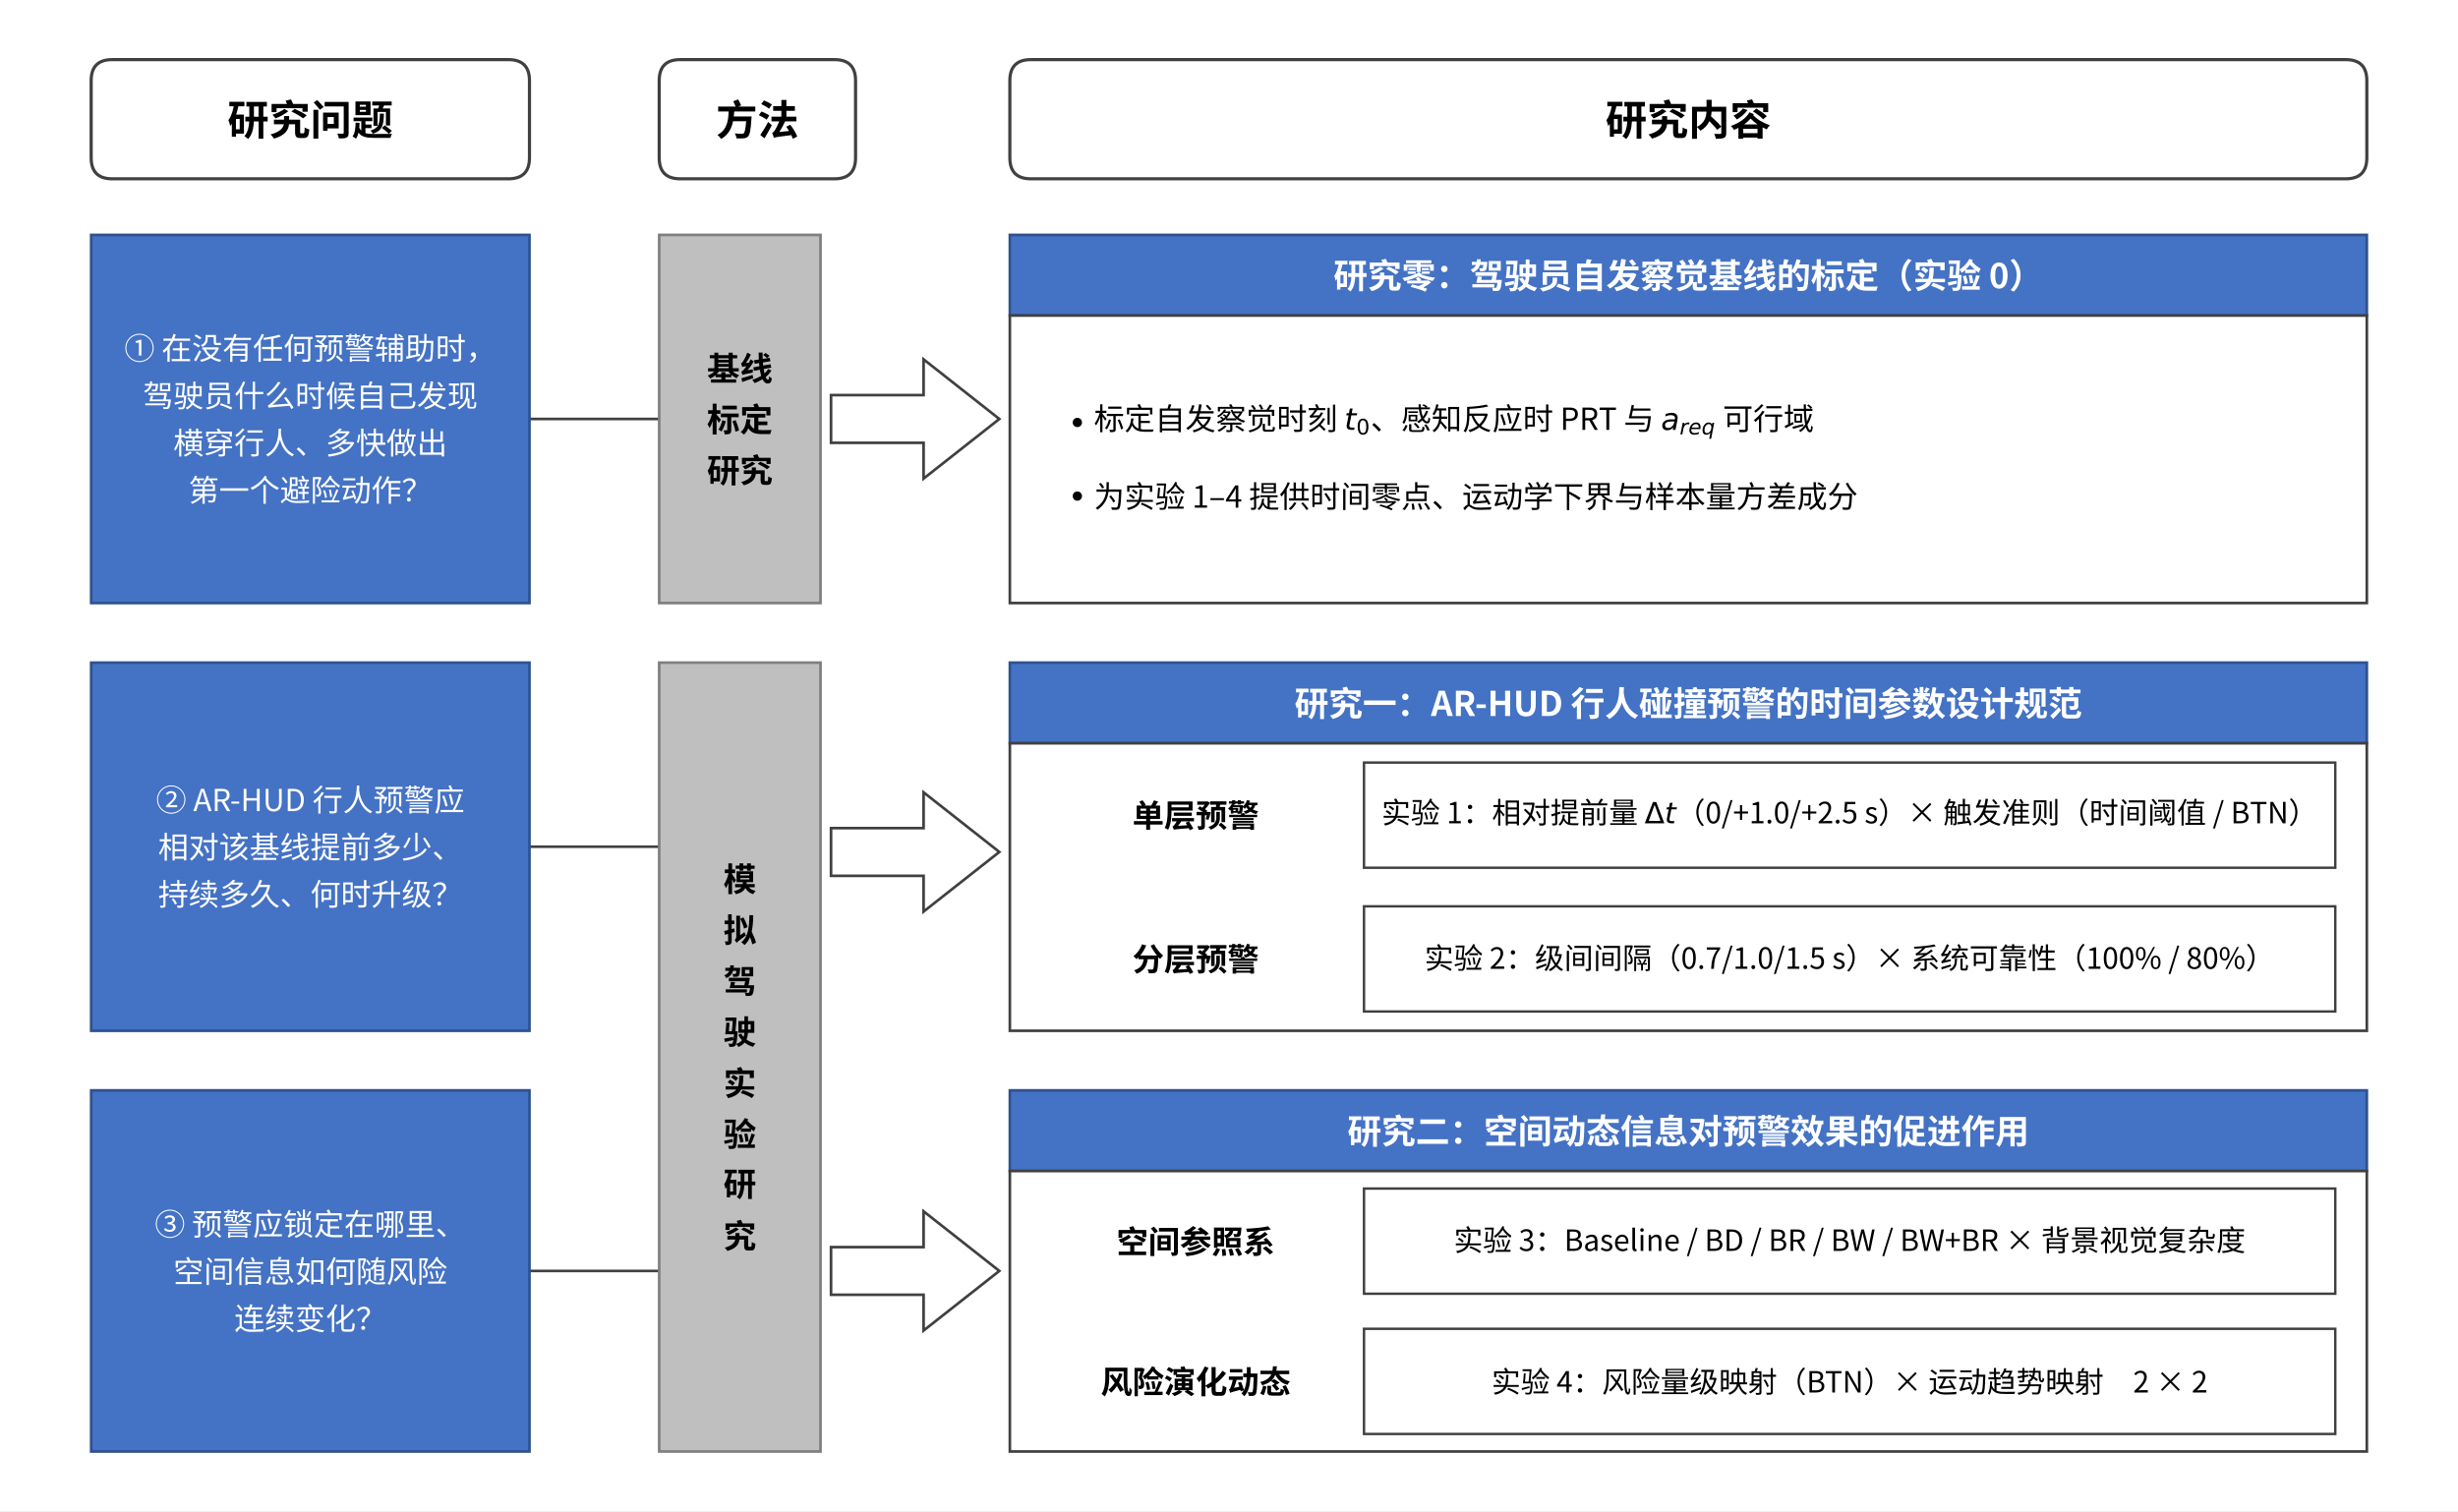
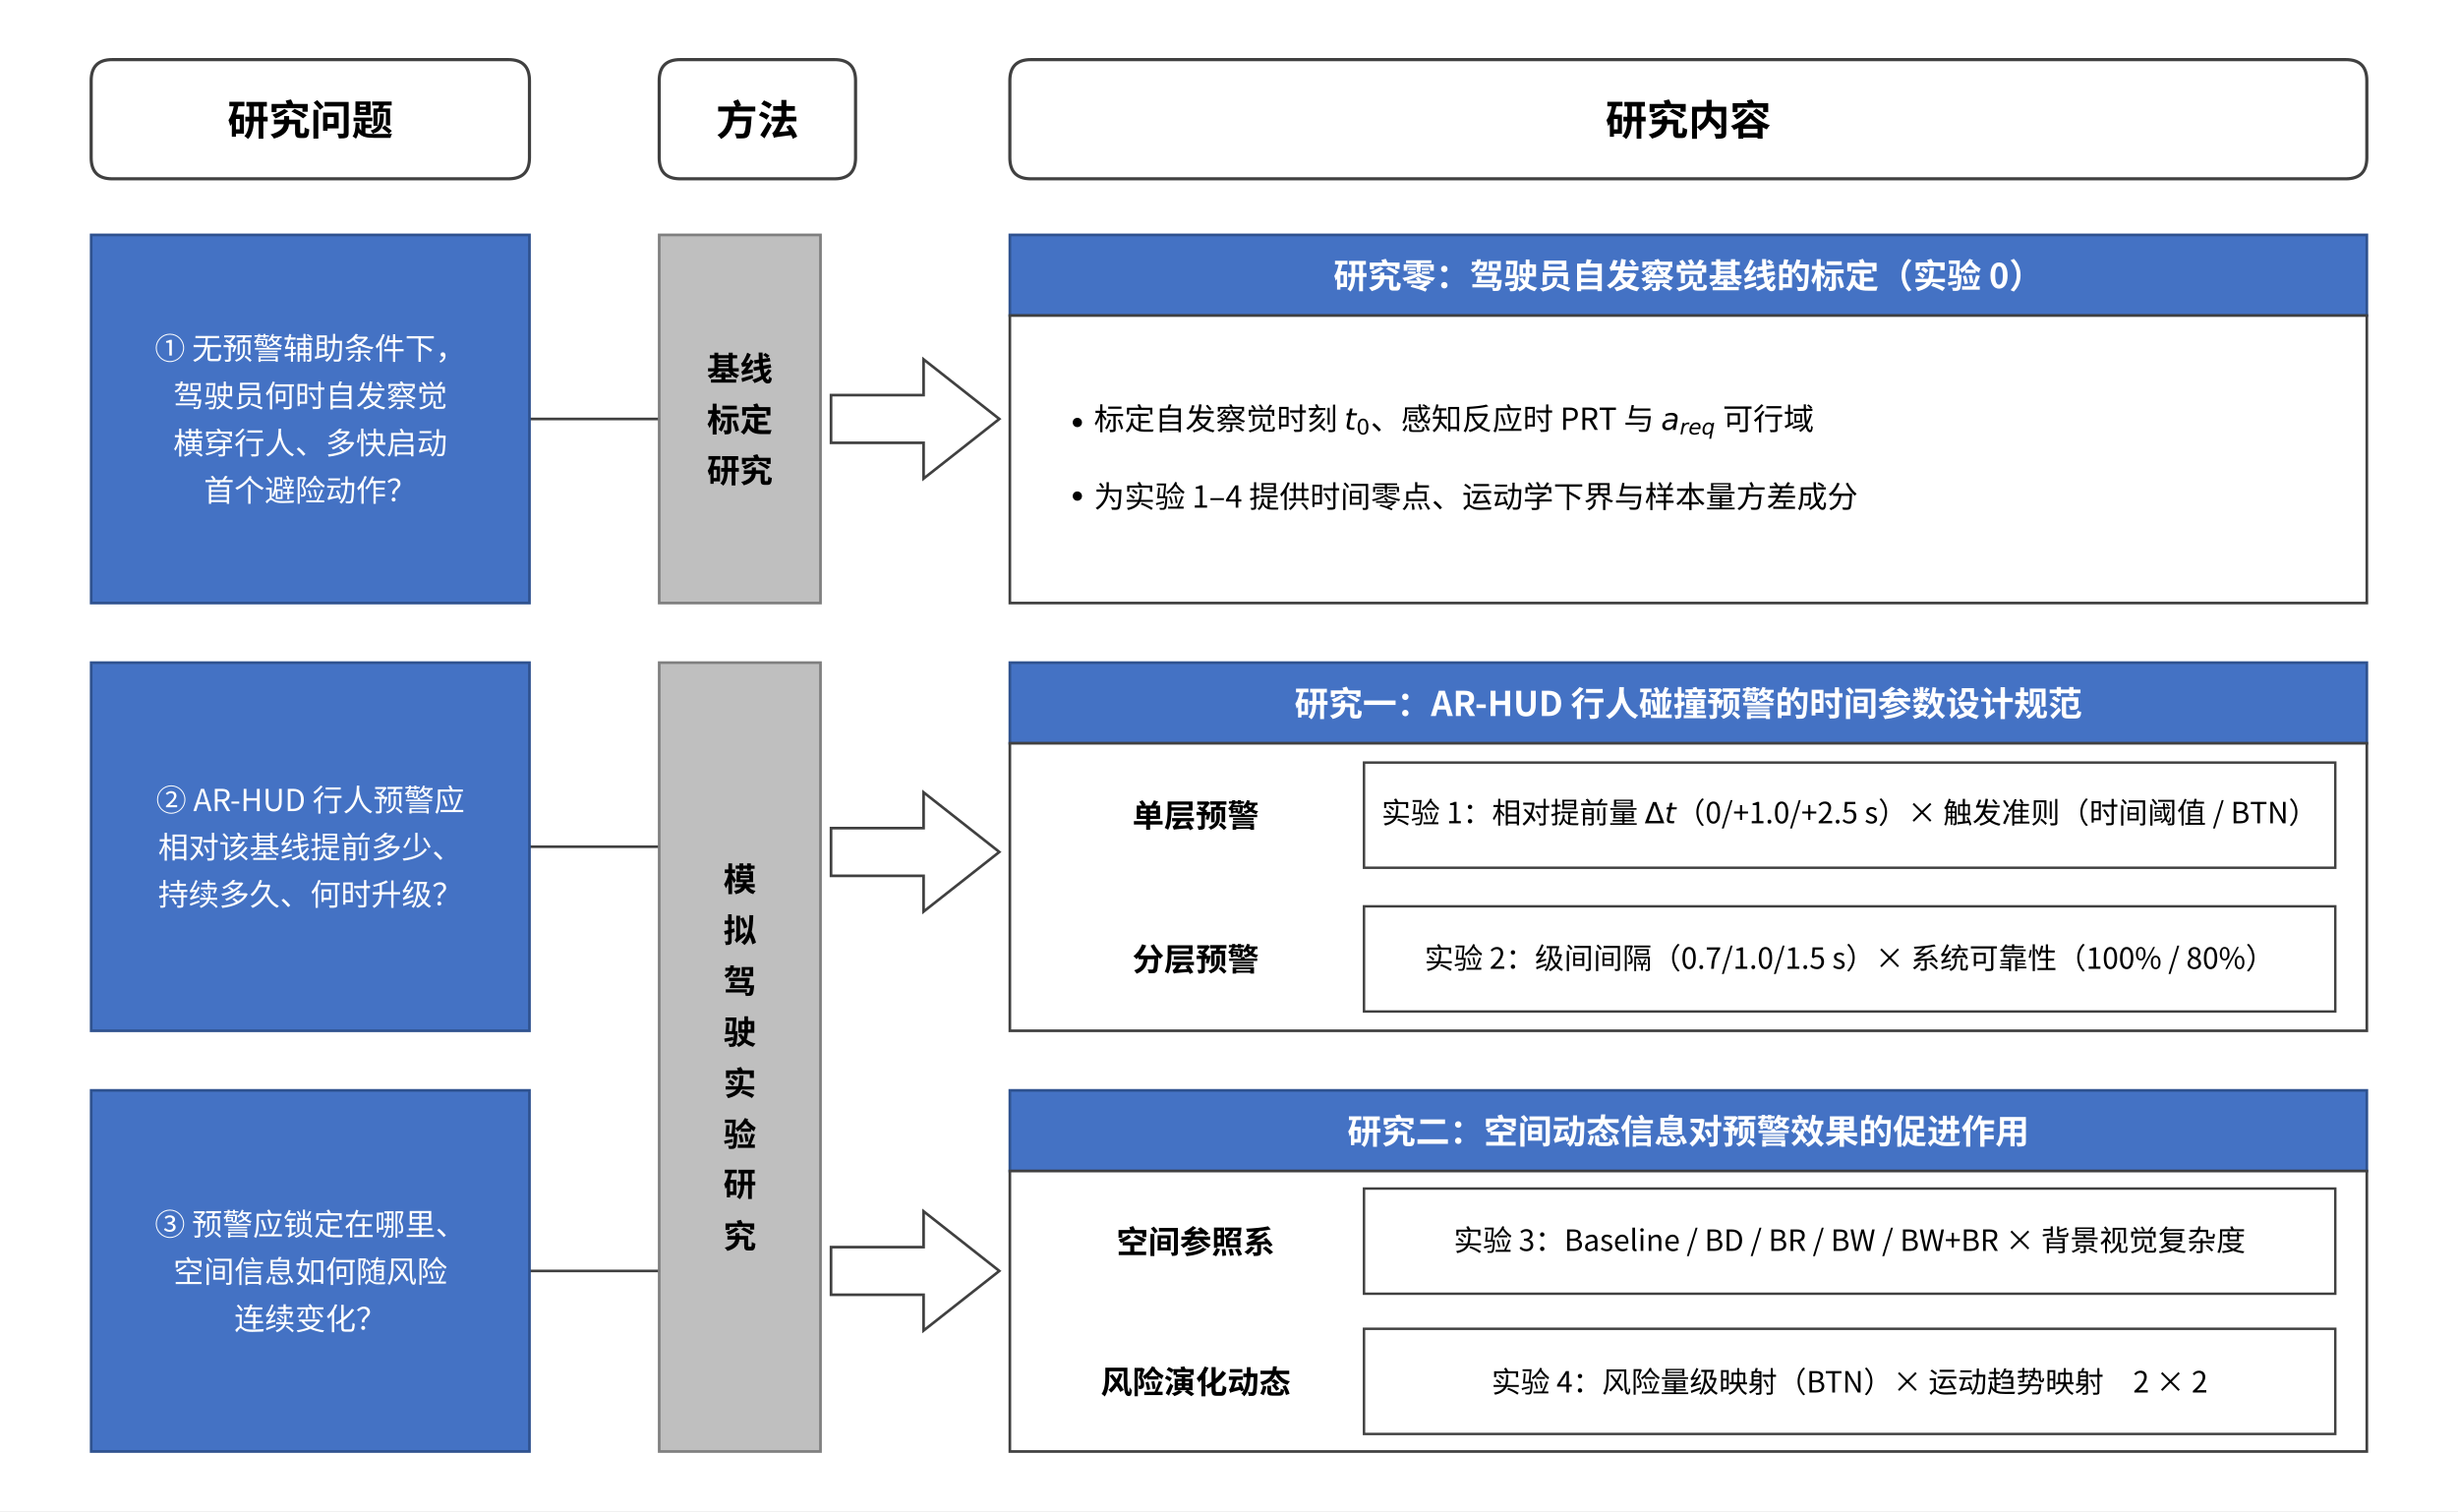
<svg xmlns="http://www.w3.org/2000/svg" width="1009.44pt" height="620.64pt" viewBox="0 0 1009.44 620.64" version="1.1">
  <defs>
    <style type="text/css">*{stroke-linejoin: round; stroke-linecap: butt}</style>
  </defs>
  <g id="figure_1">
    <g id="patch_1">
      <path d="M 0 620.64  L 1009.44 620.64  L 1009.44 -0  L 0 -0  z " style="fill: #ffffff" />
    </g>
    <g id="axes_1">
      <g id="line2d_1">
-         <path d="M 217.44 172.08  L 270.72 172.08  " clip-path="url(#p576bc8584f)" style="fill: none; stroke: #404040; stroke-width: 1.1; stroke-linecap: square" />
+         <path d="M 217.44 172.08  L 270.72 172.08  " clip-path="url(#p6efbdb884e)" style="fill: none; stroke: #404040; stroke-width: 1.1; stroke-linecap: square" />
      </g>
      <g id="line2d_2">
-         <path d="M 217.44 347.76  L 270.72 347.76  " clip-path="url(#p576bc8584f)" style="fill: none; stroke: #404040; stroke-width: 1.1; stroke-linecap: square" />
+         <path d="M 217.44 347.76  L 270.72 347.76  " clip-path="url(#p6efbdb884e)" style="fill: none; stroke: #404040; stroke-width: 1.1; stroke-linecap: square" />
      </g>
      <g id="line2d_3">
-         <path d="M 217.44 522  L 270.72 522  " clip-path="url(#p576bc8584f)" style="fill: none; stroke: #404040; stroke-width: 1.1; stroke-linecap: square" />
+         <path d="M 217.44 522  L 270.72 522  " clip-path="url(#p6efbdb884e)" style="fill: none; stroke: #404040; stroke-width: 1.1; stroke-linecap: square" />
      </g>
      <g id="patch_2">
-         <path d="M 46.08 24.48  L 208.8 24.48  Q 217.44 24.48 217.44 33.12  L 217.44 64.8  Q 217.44 73.44 208.8 73.44  L 46.08 73.44  Q 37.44 73.44 37.44 64.8  L 37.44 33.12  Q 37.44 24.48 46.08 24.48  z " clip-path="url(#p576bc8584f)" style="fill: #ffffff; stroke: #404040; stroke-width: 1.3; stroke-linejoin: miter" />
+         <path d="M 46.08 24.48  L 208.8 24.48  Q 217.44 24.48 217.44 33.12  L 217.44 64.8  Q 217.44 73.44 208.8 73.44  L 46.08 73.44  Q 37.44 73.44 37.44 64.8  L 37.44 33.12  Q 37.44 24.48 46.08 24.48  z " clip-path="url(#p6efbdb884e)" style="fill: #ffffff; stroke: #404040; stroke-width: 1.3; stroke-linejoin: miter" />
      </g>
      <g id="patch_3">
-         <path d="M 279.36 24.48  L 342.72 24.48  Q 351.36 24.48 351.36 33.12  L 351.36 64.8  Q 351.36 73.44 342.72 73.44  L 279.36 73.44  Q 270.72 73.44 270.72 64.8  L 270.72 33.12  Q 270.72 24.48 279.36 24.48  z " clip-path="url(#p576bc8584f)" style="fill: #ffffff; stroke: #404040; stroke-width: 1.3; stroke-linejoin: miter" />
+         <path d="M 279.36 24.48  L 342.72 24.48  Q 351.36 24.48 351.36 33.12  L 351.36 64.8  Q 351.36 73.44 342.72 73.44  L 279.36 73.44  Q 270.72 73.44 270.72 64.8  L 270.72 33.12  Q 270.72 24.48 279.36 24.48  z " clip-path="url(#p6efbdb884e)" style="fill: #ffffff; stroke: #404040; stroke-width: 1.3; stroke-linejoin: miter" />
      </g>
      <g id="patch_4">
-         <path d="M 423.36 24.48  L 963.36 24.48  Q 972 24.48 972 33.12  L 972 64.8  Q 972 73.44 963.36 73.44  L 423.36 73.44  Q 414.72 73.44 414.72 64.8  L 414.72 33.12  Q 414.72 24.48 423.36 24.48  z " clip-path="url(#p576bc8584f)" style="fill: #ffffff; stroke: #404040; stroke-width: 1.3; stroke-linejoin: miter" />
+         <path d="M 423.36 24.48  L 963.36 24.48  Q 972 24.48 972 33.12  L 972 64.8  Q 972 73.44 963.36 73.44  L 423.36 73.44  Q 414.72 73.44 414.72 64.8  L 414.72 33.12  Q 414.72 24.48 423.36 24.48  z " clip-path="url(#p6efbdb884e)" style="fill: #ffffff; stroke: #404040; stroke-width: 1.3; stroke-linejoin: miter" />
      </g>
      <g id="patch_5">
-         <path d="M 37.44 96.48  L 217.44 96.48  L 217.44 247.68  L 37.44 247.68  z " clip-path="url(#p576bc8584f)" style="fill: #4472c4; stroke: #2f528f; stroke-width: 1.1; stroke-linejoin: miter" />
+         <path d="M 37.44 96.48  L 217.44 96.48  L 217.44 247.68  L 37.44 247.68  z " clip-path="url(#p6efbdb884e)" style="fill: #4472c4; stroke: #2f528f; stroke-width: 1.1; stroke-linejoin: miter" />
      </g>
      <g id="patch_6">
-         <path d="M 37.44 272.16  L 217.44 272.16  L 217.44 423.36  L 37.44 423.36  z " clip-path="url(#p576bc8584f)" style="fill: #4472c4; stroke: #2f528f; stroke-width: 1.1; stroke-linejoin: miter" />
+         <path d="M 37.44 272.16  L 217.44 272.16  L 217.44 423.36  L 37.44 423.36  z " clip-path="url(#p6efbdb884e)" style="fill: #4472c4; stroke: #2f528f; stroke-width: 1.1; stroke-linejoin: miter" />
      </g>
      <g id="patch_7">
-         <path d="M 37.44 447.84  L 217.44 447.84  L 217.44 596.16  L 37.44 596.16  z " clip-path="url(#p576bc8584f)" style="fill: #4472c4; stroke: #2f528f; stroke-width: 1.1; stroke-linejoin: miter" />
+         <path d="M 37.44 447.84  L 217.44 447.84  L 217.44 596.16  L 37.44 596.16  z " clip-path="url(#p6efbdb884e)" style="fill: #4472c4; stroke: #2f528f; stroke-width: 1.1; stroke-linejoin: miter" />
      </g>
      <g id="patch_8">
-         <path d="M 270.72 96.48  L 336.96 96.48  L 336.96 247.68  L 270.72 247.68  z " clip-path="url(#p576bc8584f)" style="fill: #bfbfbf; stroke: #7f7f7f; stroke-width: 1.1; stroke-linejoin: miter" />
+         <path d="M 270.72 96.48  L 336.96 96.48  L 336.96 247.68  L 270.72 247.68  z " clip-path="url(#p6efbdb884e)" style="fill: #bfbfbf; stroke: #7f7f7f; stroke-width: 1.1; stroke-linejoin: miter" />
      </g>
      <g id="patch_9">
-         <path d="M 270.72 272.16  L 336.96 272.16  L 336.96 596.16  L 270.72 596.16  z " clip-path="url(#p576bc8584f)" style="fill: #bfbfbf; stroke: #7f7f7f; stroke-width: 1.1; stroke-linejoin: miter" />
+         <path d="M 270.72 272.16  L 336.96 272.16  L 336.96 596.16  L 270.72 596.16  z " clip-path="url(#p6efbdb884e)" style="fill: #bfbfbf; stroke: #7f7f7f; stroke-width: 1.1; stroke-linejoin: miter" />
      </g>
      <g id="patch_10">
-         <path d="M 414.72 96.48  L 972 96.48  L 972 129.6  L 414.72 129.6  z " clip-path="url(#p576bc8584f)" style="fill: #4472c4; stroke: #2f528f; stroke-width: 1.1; stroke-linejoin: miter" />
+         <path d="M 414.72 96.48  L 972 96.48  L 972 129.6  L 414.72 129.6  z " clip-path="url(#p6efbdb884e)" style="fill: #4472c4; stroke: #2f528f; stroke-width: 1.1; stroke-linejoin: miter" />
      </g>
      <g id="patch_11">
-         <path d="M 414.72 129.6  L 972 129.6  L 972 247.68  L 414.72 247.68  z " clip-path="url(#p576bc8584f)" style="fill: #ffffff; stroke: #404040; stroke-width: 1.1; stroke-linejoin: miter" />
+         <path d="M 414.72 129.6  L 972 129.6  L 972 247.68  L 414.72 247.68  z " clip-path="url(#p6efbdb884e)" style="fill: #ffffff; stroke: #404040; stroke-width: 1.1; stroke-linejoin: miter" />
      </g>
      <g id="patch_12">
-         <path d="M 414.72 272.16  L 972 272.16  L 972 305.28  L 414.72 305.28  z " clip-path="url(#p576bc8584f)" style="fill: #4472c4; stroke: #2f528f; stroke-width: 1.1; stroke-linejoin: miter" />
+         <path d="M 414.72 272.16  L 972 272.16  L 972 305.28  L 414.72 305.28  z " clip-path="url(#p6efbdb884e)" style="fill: #4472c4; stroke: #2f528f; stroke-width: 1.1; stroke-linejoin: miter" />
      </g>
      <g id="patch_13">
-         <path d="M 414.72 305.28  L 972 305.28  L 972 423.36  L 414.72 423.36  z " clip-path="url(#p576bc8584f)" style="fill: #ffffff; stroke: #404040; stroke-width: 1.1; stroke-linejoin: miter" />
+         <path d="M 414.72 305.28  L 972 305.28  L 972 423.36  L 414.72 423.36  z " clip-path="url(#p6efbdb884e)" style="fill: #ffffff; stroke: #404040; stroke-width: 1.1; stroke-linejoin: miter" />
      </g>
      <g id="patch_14">
-         <path d="M 560.16 313.2  L 959.04 313.2  L 959.04 356.4  L 560.16 356.4  z " clip-path="url(#p576bc8584f)" style="fill: #ffffff; stroke: #404040; stroke-linejoin: miter" />
+         <path d="M 560.16 313.2  L 959.04 313.2  L 959.04 356.4  L 560.16 356.4  z " clip-path="url(#p6efbdb884e)" style="fill: #ffffff; stroke: #404040; stroke-linejoin: miter" />
      </g>
      <g id="patch_15">
-         <path d="M 560.16 372.24  L 959.04 372.24  L 959.04 415.44  L 560.16 415.44  z " clip-path="url(#p576bc8584f)" style="fill: #ffffff; stroke: #404040; stroke-linejoin: miter" />
+         <path d="M 560.16 372.24  L 959.04 372.24  L 959.04 415.44  L 560.16 415.44  z " clip-path="url(#p6efbdb884e)" style="fill: #ffffff; stroke: #404040; stroke-linejoin: miter" />
      </g>
      <g id="patch_16">
-         <path d="M 414.72 447.84  L 972 447.84  L 972 480.96  L 414.72 480.96  z " clip-path="url(#p576bc8584f)" style="fill: #4472c4; stroke: #2f528f; stroke-width: 1.1; stroke-linejoin: miter" />
+         <path d="M 414.72 447.84  L 972 447.84  L 972 480.96  L 414.72 480.96  z " clip-path="url(#p6efbdb884e)" style="fill: #4472c4; stroke: #2f528f; stroke-width: 1.1; stroke-linejoin: miter" />
      </g>
      <g id="patch_17">
-         <path d="M 414.72 480.96  L 972 480.96  L 972 596.16  L 414.72 596.16  z " clip-path="url(#p576bc8584f)" style="fill: #ffffff; stroke: #404040; stroke-width: 1.1; stroke-linejoin: miter" />
+         <path d="M 414.72 480.96  L 972 480.96  L 972 596.16  L 414.72 596.16  z " clip-path="url(#p6efbdb884e)" style="fill: #ffffff; stroke: #404040; stroke-width: 1.1; stroke-linejoin: miter" />
      </g>
      <g id="patch_18">
-         <path d="M 560.16 488.16  L 959.04 488.16  L 959.04 531.36  L 560.16 531.36  z " clip-path="url(#p576bc8584f)" style="fill: #ffffff; stroke: #404040; stroke-linejoin: miter" />
+         <path d="M 560.16 488.16  L 959.04 488.16  L 959.04 531.36  L 560.16 531.36  z " clip-path="url(#p6efbdb884e)" style="fill: #ffffff; stroke: #404040; stroke-linejoin: miter" />
      </g>
      <g id="patch_19">
-         <path d="M 560.16 545.76  L 959.04 545.76  L 959.04 588.96  L 560.16 588.96  z " clip-path="url(#p576bc8584f)" style="fill: #ffffff; stroke: #404040; stroke-linejoin: miter" />
+         <path d="M 560.16 545.76  L 959.04 545.76  L 959.04 588.96  L 560.16 588.96  z " clip-path="url(#p6efbdb884e)" style="fill: #ffffff; stroke: #404040; stroke-linejoin: miter" />
      </g>
      <g id="patch_20">
-         <path d="M 341.28 162.288  L 379.296 162.288  L 379.296 147.6  L 410.4 172.08  L 379.296 196.56  L 379.296 181.872  L 341.28 181.872  z " clip-path="url(#p576bc8584f)" style="fill: #ffffff; stroke: #404040; stroke-width: 1.1; stroke-linejoin: miter" />
+         <path d="M 341.28 162.288  L 379.296 162.288  L 379.296 147.6  L 410.4 172.08  L 379.296 196.56  L 379.296 181.872  L 341.28 181.872  z " clip-path="url(#p6efbdb884e)" style="fill: #ffffff; stroke: #404040; stroke-width: 1.1; stroke-linejoin: miter" />
      </g>
      <g id="patch_21">
-         <path d="M 341.28 340.128  L 379.296 340.128  L 379.296 325.44  L 410.4 349.92  L 379.296 374.4  L 379.296 359.712  L 341.28 359.712  z " clip-path="url(#p576bc8584f)" style="fill: #ffffff; stroke: #404040; stroke-width: 1.1; stroke-linejoin: miter" />
+         <path d="M 341.28 340.128  L 379.296 340.128  L 379.296 325.44  L 410.4 349.92  L 379.296 374.4  L 379.296 359.712  L 341.28 359.712  z " clip-path="url(#p6efbdb884e)" style="fill: #ffffff; stroke: #404040; stroke-width: 1.1; stroke-linejoin: miter" />
      </g>
      <g id="patch_22">
-         <path d="M 341.28 512.208  L 379.296 512.208  L 379.296 497.52  L 410.4 522  L 379.296 546.48  L 379.296 531.792  L 341.28 531.792  z " clip-path="url(#p576bc8584f)" style="fill: #ffffff; stroke: #404040; stroke-width: 1.1; stroke-linejoin: miter" />
+         <path d="M 341.28 512.208  L 379.296 512.208  L 379.296 497.52  L 410.4 522  L 379.296 546.48  L 379.296 531.792  L 341.28 531.792  z " clip-path="url(#p6efbdb884e)" style="fill: #ffffff; stroke: #404040; stroke-width: 1.1; stroke-linejoin: miter" />
      </g>
      <g id="text_1">
        <text style="font-weight: 700; font-size: 17px; font-family: 'Noto Sans CJK SC', 'DejaVu Sans', sans-serif; text-anchor: middle" x="127.44" y="55.445" transform="rotate(-0 127.44 55.44523)">研究问题</text>
      </g>
      <g id="text_2">
        <text style="font-weight: 700; font-size: 17px; font-family: 'Noto Sans CJK SC', 'DejaVu Sans', sans-serif; text-anchor: middle" x="311.04" y="55.496" transform="rotate(-0 311.04 55.4957)">方法</text>
      </g>
      <g id="text_3">
        <text style="font-weight: 700; font-size: 17px; font-family: 'Noto Sans CJK SC', 'DejaVu Sans', sans-serif; text-anchor: middle" x="693.36" y="55.453" transform="rotate(-0 693.36 55.4532)">研究内容</text>
      </g>
      <g id="text_4">
-         <text style="font-size: 12.5px; font-family: 'Noto Sans CJK SC', 'DejaVu Sans', sans-serif; fill: #ffffff" transform="translate(51.03961 147.6357)">① 在没有任何预警辅助时，</text>
-         <text style="font-size: 12.5px; font-family: 'Noto Sans CJK SC', 'DejaVu Sans', sans-serif; fill: #ffffff" transform="translate(58.69 167.1425)">驾驶员什么时候自己发现</text>
-         <text style="font-size: 12.5px; font-family: 'Noto Sans CJK SC', 'DejaVu Sans', sans-serif; fill: #ffffff" transform="translate(71.19 186.5292)">横穿行人、多快做出</text>
-         <text style="font-size: 12.5px; font-family: 'Noto Sans CJK SC', 'DejaVu Sans', sans-serif; fill: #ffffff" transform="translate(77.44 205.9306)">第一个避险动作？</text>
+         <text style="font-size: 12.5px; font-family: 'Noto Sans CJK SC', 'DejaVu Sans', sans-serif; fill: #ffffff" transform="translate(63.53961 147.6357)">① 无预警辅助条件下，</text>
+         <text style="font-size: 12.5px; font-family: 'Noto Sans CJK SC', 'DejaVu Sans', sans-serif; fill: #ffffff" transform="translate(71.19 167.1425)">驾驶员何时自发察觉</text>
+         <text style="font-size: 12.5px; font-family: 'Noto Sans CJK SC', 'DejaVu Sans', sans-serif; fill: #ffffff" transform="translate(71.19 186.5292)">横穿行人、多快启动</text>
+         <text style="font-size: 12.5px; font-family: 'Noto Sans CJK SC', 'DejaVu Sans', sans-serif; fill: #ffffff" transform="translate(83.69 205.9364)">首个避险动作？</text>
      </g>
      <g id="text_5">
        <text style="font-size: 12.5px; font-family: 'Noto Sans CJK SC', 'DejaVu Sans', sans-serif; fill: #ffffff" transform="translate(64.065 333.1409)">② AR-HUD 行人预警应</text>
        <text style="font-size: 12.5px; font-family: 'Noto Sans CJK SC', 'DejaVu Sans', sans-serif; fill: #ffffff" transform="translate(64.94 352.5159)">相对该基线提前多少、</text>
        <text style="font-size: 12.5px; font-family: 'Noto Sans CJK SC', 'DejaVu Sans', sans-serif; fill: #ffffff" transform="translate(64.94 371.8791)">持续多久、何时升级？</text>
      </g>
      <g id="text_6">
        <text style="font-size: 12.5px; font-family: 'Noto Sans CJK SC', 'DejaVu Sans', sans-serif; fill: #ffffff" transform="translate(63.53961 507.3809)">③ 预警应锁定在哪里、</text>
        <text style="font-size: 12.5px; font-family: 'Noto Sans CJK SC', 'DejaVu Sans', sans-serif; fill: #ffffff" transform="translate(71.19 526.7939)">空间信息如何随风险</text>
        <text style="font-size: 12.5px; font-family: 'Noto Sans CJK SC', 'DejaVu Sans', sans-serif; fill: #ffffff" transform="translate(96.19 546.1689)">连续变化？</text>
      </g>
      <g id="text_7">
        <text style="font-weight: 700; font-size: 13.5px; font-family: 'Noto Sans CJK SC', 'DejaVu Sans', sans-serif" transform="translate(290.34 156.3114)">基线</text>
        <text style="font-weight: 700; font-size: 13.5px; font-family: 'Noto Sans CJK SC', 'DejaVu Sans', sans-serif" transform="translate(290.34 177.2712)">标定</text>
        <text style="font-weight: 700; font-size: 13.5px; font-family: 'Noto Sans CJK SC', 'DejaVu Sans', sans-serif" transform="translate(290.34 198.155)">研究</text>
      </g>
      <g id="text_8">
        <text style="font-weight: 700; font-size: 13.5px; font-family: 'Noto Sans CJK SC', 'DejaVu Sans', sans-serif" transform="translate(297.09 366.0525)">模</text>
        <text style="font-weight: 700; font-size: 13.5px; font-family: 'Noto Sans CJK SC', 'DejaVu Sans', sans-serif" transform="translate(297.09 386.9912)">拟</text>
        <text style="font-weight: 700; font-size: 13.5px; font-family: 'Noto Sans CJK SC', 'DejaVu Sans', sans-serif" transform="translate(297.09 407.9225)">驾</text>
        <text style="font-weight: 700; font-size: 13.5px; font-family: 'Noto Sans CJK SC', 'DejaVu Sans', sans-serif" transform="translate(297.09 428.7463)">驶</text>
        <text style="font-weight: 700; font-size: 13.5px; font-family: 'Noto Sans CJK SC', 'DejaVu Sans', sans-serif" transform="translate(297.09 449.8474)">实</text>
        <text style="font-weight: 700; font-size: 13.5px; font-family: 'Noto Sans CJK SC', 'DejaVu Sans', sans-serif" transform="translate(297.09 470.8125)">验</text>
        <text style="font-weight: 700; font-size: 13.5px; font-family: 'Noto Sans CJK SC', 'DejaVu Sans', sans-serif" transform="translate(297.09 491.2312)">研</text>
        <text style="font-weight: 700; font-size: 13.5px; font-family: 'Noto Sans CJK SC', 'DejaVu Sans', sans-serif" transform="translate(297.09 512.615)">究</text>
      </g>
      <g id="text_9">
        <text style="font-weight: 700; font-size: 14px; font-family: 'Noto Sans CJK SC', 'DejaVu Sans', sans-serif; text-anchor: middle; fill: #ffffff" x="693.36" y="118.353" transform="rotate(-0 693.36 118.3534)">研究零：驾驶员自发察觉基线的标定（实验 0）</text>
      </g>
      <g id="text_10">
        <text style="font-size: 18px; font-family: 'Noto Sans CJK SC', 'DejaVu Sans', sans-serif; text-anchor: start" x="433.44" y="180.36" transform="rotate(-0 433.44 180.36)">·</text>
      </g>
      <g id="text_11">
        <g transform="translate(449.28 176.9575)">
          <text>
            <tspan x="0" y="-0.406" style="font-size: 12.5px; font-family: 'Noto Sans CJK SC'">标</tspan>
            <tspan x="12.5" y="-0.406" style="font-size: 12.5px; font-family: 'Noto Sans CJK SC'">定</tspan>
            <tspan x="25" y="-0.406" style="font-size: 12.5px; font-family: 'Noto Sans CJK SC'">自</tspan>
            <tspan x="37.5" y="-0.406" style="font-size: 12.5px; font-family: 'Noto Sans CJK SC'">发</tspan>
            <tspan x="50" y="-0.406" style="font-size: 12.5px; font-family: 'Noto Sans CJK SC'">察</tspan>
            <tspan x="62.5" y="-0.406" style="font-size: 12.5px; font-family: 'Noto Sans CJK SC'">觉</tspan>
            <tspan x="75" y="-0.406" style="font-size: 12.5px; font-family: 'Noto Sans CJK SC'">时</tspan>
            <tspan x="87.5" y="-0.406" style="font-size: 12.5px; font-family: 'Noto Sans CJK SC'">刻</tspan>
            <tspan x="100" y="-0.406" style="font-size: 12.5px; font-family: 'Noto Sans CJK SC'"> </tspan>
            <tspan x="113.61" y="-0.406" style="font-size: 12.5px; font-family: 'Noto Sans CJK SC'">、</tspan>
            <tspan x="126.11" y="-0.406" style="font-size: 12.5px; font-family: 'Noto Sans CJK SC'">感</tspan>
            <tspan x="138.61" y="-0.406" style="font-size: 12.5px; font-family: 'Noto Sans CJK SC'">知</tspan>
            <tspan x="151.11" y="-0.406" style="font-size: 12.5px; font-family: 'Noto Sans CJK SC'">反</tspan>
            <tspan x="163.611" y="-0.406" style="font-size: 12.5px; font-family: 'Noto Sans CJK SC'">应</tspan>
            <tspan x="176.111" y="-0.406" style="font-size: 12.5px; font-family: 'Noto Sans CJK SC'">时</tspan>
            <tspan x="188.611" y="-0.406" style="font-size: 12.5px; font-family: 'Noto Sans CJK SC'"> </tspan>
            <tspan x="191.411" y="-0.406" style="font-size: 12.5px; font-family: 'Noto Sans CJK SC'">P</tspan>
            <tspan x="199.323" y="-0.406" style="font-size: 12.5px; font-family: 'Noto Sans CJK SC'">R</tspan>
            <tspan x="207.261" y="-0.406" style="font-size: 12.5px; font-family: 'Noto Sans CJK SC'">T</tspan>
            <tspan x="214.748" y="-0.406" style="font-size: 12.5px; font-family: 'Noto Sans CJK SC'"> </tspan>
            <tspan x="217.548" y="-0.406" style="font-size: 12.5px; font-family: 'Noto Sans CJK SC'">与</tspan>
            <tspan x="230.048" y="-0.406" style="font-size: 12.5px; font-family: 'Noto Sans CJK SC'"> </tspan>
            <tspan x="255.385" y="-0.406" style="font-size: 12.5px; font-family: 'Noto Sans CJK SC'"> </tspan>
            <tspan x="258.185" y="-0.406" style="font-size: 12.5px; font-family: 'Noto Sans CJK SC'">可</tspan>
            <tspan x="270.685" y="-0.406" style="font-size: 12.5px; font-family: 'Noto Sans CJK SC'">行</tspan>
            <tspan x="283.185" y="-0.406" style="font-size: 12.5px; font-family: 'Noto Sans CJK SC'">域</tspan>
            <tspan x="102.8" y="-0.406" style="font-style: oblique; font-size: 12.5px; font-family: 'DejaVu Sans'">t</tspan>
            <tspan x="232.848" y="-0.406" style="font-style: oblique; font-size: 12.5px; font-family: 'DejaVu Sans'">a</tspan>
            <tspan x="107.702" y="1.469" style="font-size: 8.75px; font-family: 'DejaVu Sans'">0</tspan>
            <tspan x="240.508" y="1.469" style="font-style: oblique; font-size: 8.75px; font-family: 'DejaVu Sans'">r</tspan>
            <tspan x="244.106" y="1.469" style="font-style: oblique; font-size: 8.75px; font-family: 'DejaVu Sans'">e</tspan>
            <tspan x="249.489" y="1.469" style="font-style: oblique; font-size: 8.75px; font-family: 'DejaVu Sans'">q</tspan>
          </text>
        </g>
      </g>
      <g id="text_12">
        <text style="font-size: 18px; font-family: 'Noto Sans CJK SC', 'DejaVu Sans', sans-serif; text-anchor: start" x="433.44" y="210.6" transform="rotate(-0 433.44 210.6)">·</text>
      </g>
      <g id="text_13">
        <text style="font-size: 12.5px; font-family: 'Noto Sans CJK SC', 'DejaVu Sans', sans-serif; text-anchor: start" x="449.28" y="208.517" transform="rotate(-0 449.28 208.5168)">为实验 1–4 提供时间零点、运动学下界与样本量方差成分</text>
      </g>
      <g id="text_14">
        <text style="font-weight: 700; font-size: 14px; font-family: 'Noto Sans CJK SC', 'DejaVu Sans', sans-serif; text-anchor: middle; fill: #ffffff" x="693.36" y="294.075" transform="rotate(-0 693.36 294.075)">研究一：AR-HUD 行人碰撞预警的时间参数设计规范</text>
      </g>
      <g id="text_15">
        <text style="font-weight: 700; font-size: 13px; font-family: 'Noto Sans CJK SC', 'DejaVu Sans', sans-serif; text-anchor: middle" x="491.04" y="339.682" transform="rotate(-0 491.04 339.6821)">单层预警</text>
      </g>
      <g id="text_16">
        <g transform="translate(567.36 338.88)">
          <text>
            <tspan x="0" y="-0.734" style="font-size: 12px; font-family: 'Noto Sans CJK SC'">实</tspan>
            <tspan x="12" y="-0.734" style="font-size: 12px; font-family: 'Noto Sans CJK SC'">验</tspan>
            <tspan x="24" y="-0.734" style="font-size: 12px; font-family: 'Noto Sans CJK SC'"> </tspan>
            <tspan x="26.688" y="-0.734" style="font-size: 12px; font-family: 'Noto Sans CJK SC'">1</tspan>
            <tspan x="33.348" y="-0.734" style="font-size: 12px; font-family: 'Noto Sans CJK SC'">：</tspan>
            <tspan x="45.348" y="-0.734" style="font-size: 12px; font-family: 'Noto Sans CJK SC'">相</tspan>
            <tspan x="57.348" y="-0.734" style="font-size: 12px; font-family: 'Noto Sans CJK SC'">对</tspan>
            <tspan x="69.349" y="-0.734" style="font-size: 12px; font-family: 'Noto Sans CJK SC'">提</tspan>
            <tspan x="81.349" y="-0.734" style="font-size: 12px; font-family: 'Noto Sans CJK SC'">前</tspan>
            <tspan x="93.349" y="-0.734" style="font-size: 12px; font-family: 'Noto Sans CJK SC'">量</tspan>
            <tspan x="105.349" y="-0.734" style="font-size: 12px; font-family: 'Noto Sans CJK SC'"> </tspan>
            <tspan x="120.951" y="-0.734" style="font-size: 12px; font-family: 'Noto Sans CJK SC'">（</tspan>
            <tspan x="132.951" y="-0.734" style="font-size: 12px; font-family: 'Noto Sans CJK SC'">0</tspan>
            <tspan x="139.611" y="-0.734" style="font-size: 12px; font-family: 'Noto Sans CJK SC'">/</tspan>
            <tspan x="144.315" y="-0.734" style="font-size: 12px; font-family: 'Noto Sans CJK SC'">+</tspan>
            <tspan x="150.975" y="-0.734" style="font-size: 12px; font-family: 'Noto Sans CJK SC'">1</tspan>
            <tspan x="157.635" y="-0.734" style="font-size: 12px; font-family: 'Noto Sans CJK SC'">.</tspan>
            <tspan x="160.971" y="-0.734" style="font-size: 12px; font-family: 'Noto Sans CJK SC'">0</tspan>
            <tspan x="167.631" y="-0.734" style="font-size: 12px; font-family: 'Noto Sans CJK SC'">/</tspan>
            <tspan x="172.335" y="-0.734" style="font-size: 12px; font-family: 'Noto Sans CJK SC'">+</tspan>
            <tspan x="178.995" y="-0.734" style="font-size: 12px; font-family: 'Noto Sans CJK SC'">2</tspan>
            <tspan x="185.655" y="-0.734" style="font-size: 12px; font-family: 'Noto Sans CJK SC'">.</tspan>
            <tspan x="188.991" y="-0.734" style="font-size: 12px; font-family: 'Noto Sans CJK SC'">5</tspan>
            <tspan x="195.651" y="-0.734" style="font-size: 12px; font-family: 'Noto Sans CJK SC'"> </tspan>
            <tspan x="198.339" y="-0.734" style="font-size: 12px; font-family: 'Noto Sans CJK SC'">s</tspan>
            <tspan x="203.956" y="-0.734" style="font-size: 12px; font-family: 'Noto Sans CJK SC'">）</tspan>
            <tspan x="215.956" y="-0.734" style="font-size: 12px; font-family: 'Noto Sans CJK SC'">×</tspan>
            <tspan x="227.956" y="-0.734" style="font-size: 12px; font-family: 'Noto Sans CJK SC'"> </tspan>
            <tspan x="230.644" y="-0.734" style="font-size: 12px; font-family: 'Noto Sans CJK SC'">触</tspan>
            <tspan x="242.644" y="-0.734" style="font-size: 12px; font-family: 'Noto Sans CJK SC'">发</tspan>
            <tspan x="254.644" y="-0.734" style="font-size: 12px; font-family: 'Noto Sans CJK SC'">准</tspan>
            <tspan x="266.644" y="-0.734" style="font-size: 12px; font-family: 'Noto Sans CJK SC'">则</tspan>
            <tspan x="278.644" y="-0.734" style="font-size: 12px; font-family: 'Noto Sans CJK SC'">（</tspan>
            <tspan x="290.644" y="-0.734" style="font-size: 12px; font-family: 'Noto Sans CJK SC'">时</tspan>
            <tspan x="302.644" y="-0.734" style="font-size: 12px; font-family: 'Noto Sans CJK SC'">间</tspan>
            <tspan x="314.644" y="-0.734" style="font-size: 12px; font-family: 'Noto Sans CJK SC'">阈</tspan>
            <tspan x="326.644" y="-0.734" style="font-size: 12px; font-family: 'Noto Sans CJK SC'">值</tspan>
            <tspan x="338.645" y="-0.734" style="font-size: 12px; font-family: 'Noto Sans CJK SC'"> </tspan>
            <tspan x="341.333" y="-0.734" style="font-size: 12px; font-family: 'Noto Sans CJK SC'">/</tspan>
            <tspan x="346.037" y="-0.734" style="font-size: 12px; font-family: 'Noto Sans CJK SC'"> </tspan>
            <tspan x="348.725" y="-0.734" style="font-size: 12px; font-family: 'Noto Sans CJK SC'">B</tspan>
            <tspan x="356.609" y="-0.734" style="font-size: 12px; font-family: 'Noto Sans CJK SC'">T</tspan>
            <tspan x="363.797" y="-0.734" style="font-size: 12px; font-family: 'Noto Sans CJK SC'">N</tspan>
            <tspan x="372.473" y="-0.734" style="font-size: 12px; font-family: 'Noto Sans CJK SC'">）</tspan>
            <tspan x="108.037" y="-0.734" style="font-size: 12px; font-family: 'DejaVu Sans'">Δ</tspan>
            <tspan x="116.246" y="-0.734" style="font-style: oblique; font-size: 12px; font-family: 'DejaVu Sans'">t</tspan>
          </text>
        </g>
      </g>
      <g id="text_17">
        <text style="font-weight: 700; font-size: 13px; font-family: 'Noto Sans CJK SC', 'DejaVu Sans', sans-serif; text-anchor: middle" x="491.04" y="398.722" transform="rotate(-0 491.04 398.7221)">分层预警</text>
      </g>
      <g id="text_18">
        <text style="font-size: 12px; font-family: 'Noto Sans CJK SC', 'DejaVu Sans', sans-serif; text-anchor: middle" x="759.6" y="397.901" transform="rotate(-0 759.6 397.9013)">实验 2：级间间隔（0.7/1.0/1.5 s）× 系统可靠性（100% / 80%）</text>
      </g>
      <g id="text_19">
        <text style="font-weight: 700; font-size: 14px; font-family: 'Noto Sans CJK SC', 'DejaVu Sans', sans-serif; text-anchor: middle; fill: #ffffff" x="693.36" y="469.741" transform="rotate(-0 693.36 469.7408)">研究二：空间动态信息对预警效果的促进作用</text>
      </g>
      <g id="text_20">
        <text style="font-weight: 700; font-size: 13px; font-family: 'Noto Sans CJK SC', 'DejaVu Sans', sans-serif; text-anchor: middle" x="491.04" y="514.752" transform="rotate(-0 491.04 514.7518)">空间参照系</text>
      </g>
      <g id="text_21">
        <text style="font-size: 12px; font-family: 'Noto Sans CJK SC', 'DejaVu Sans', sans-serif; text-anchor: middle" x="759.6" y="513.768" transform="rotate(-0 759.6 513.7678)">实验 3：Baseline / BD / BR / BW / BW+BR × 背景视觉复杂度</text>
      </g>
      <g id="text_22">
        <text style="font-weight: 700; font-size: 13px; font-family: 'Noto Sans CJK SC', 'DejaVu Sans', sans-serif; text-anchor: middle" x="491.04" y="572.345" transform="rotate(-0 491.04 572.3447)">风险演化动态</text>
      </g>
      <g id="text_23">
        <text style="font-size: 12px; font-family: 'Noto Sans CJK SC', 'DejaVu Sans', sans-serif; text-anchor: middle" x="759.6" y="571.92" transform="rotate(-0 759.6 571.92)">实验 4：风险量级映射（BTN）× 运动趋势映射　2 × 2</text>
      </g>
    </g>
  </g>
  <defs>
-     <clipPath id="p576bc8584f">
+     <clipPath id="p6efbdb884e">
      <rect x="4.32" y="4.32" width="1000.8" height="612" />
    </clipPath>
  </defs>
</svg>
